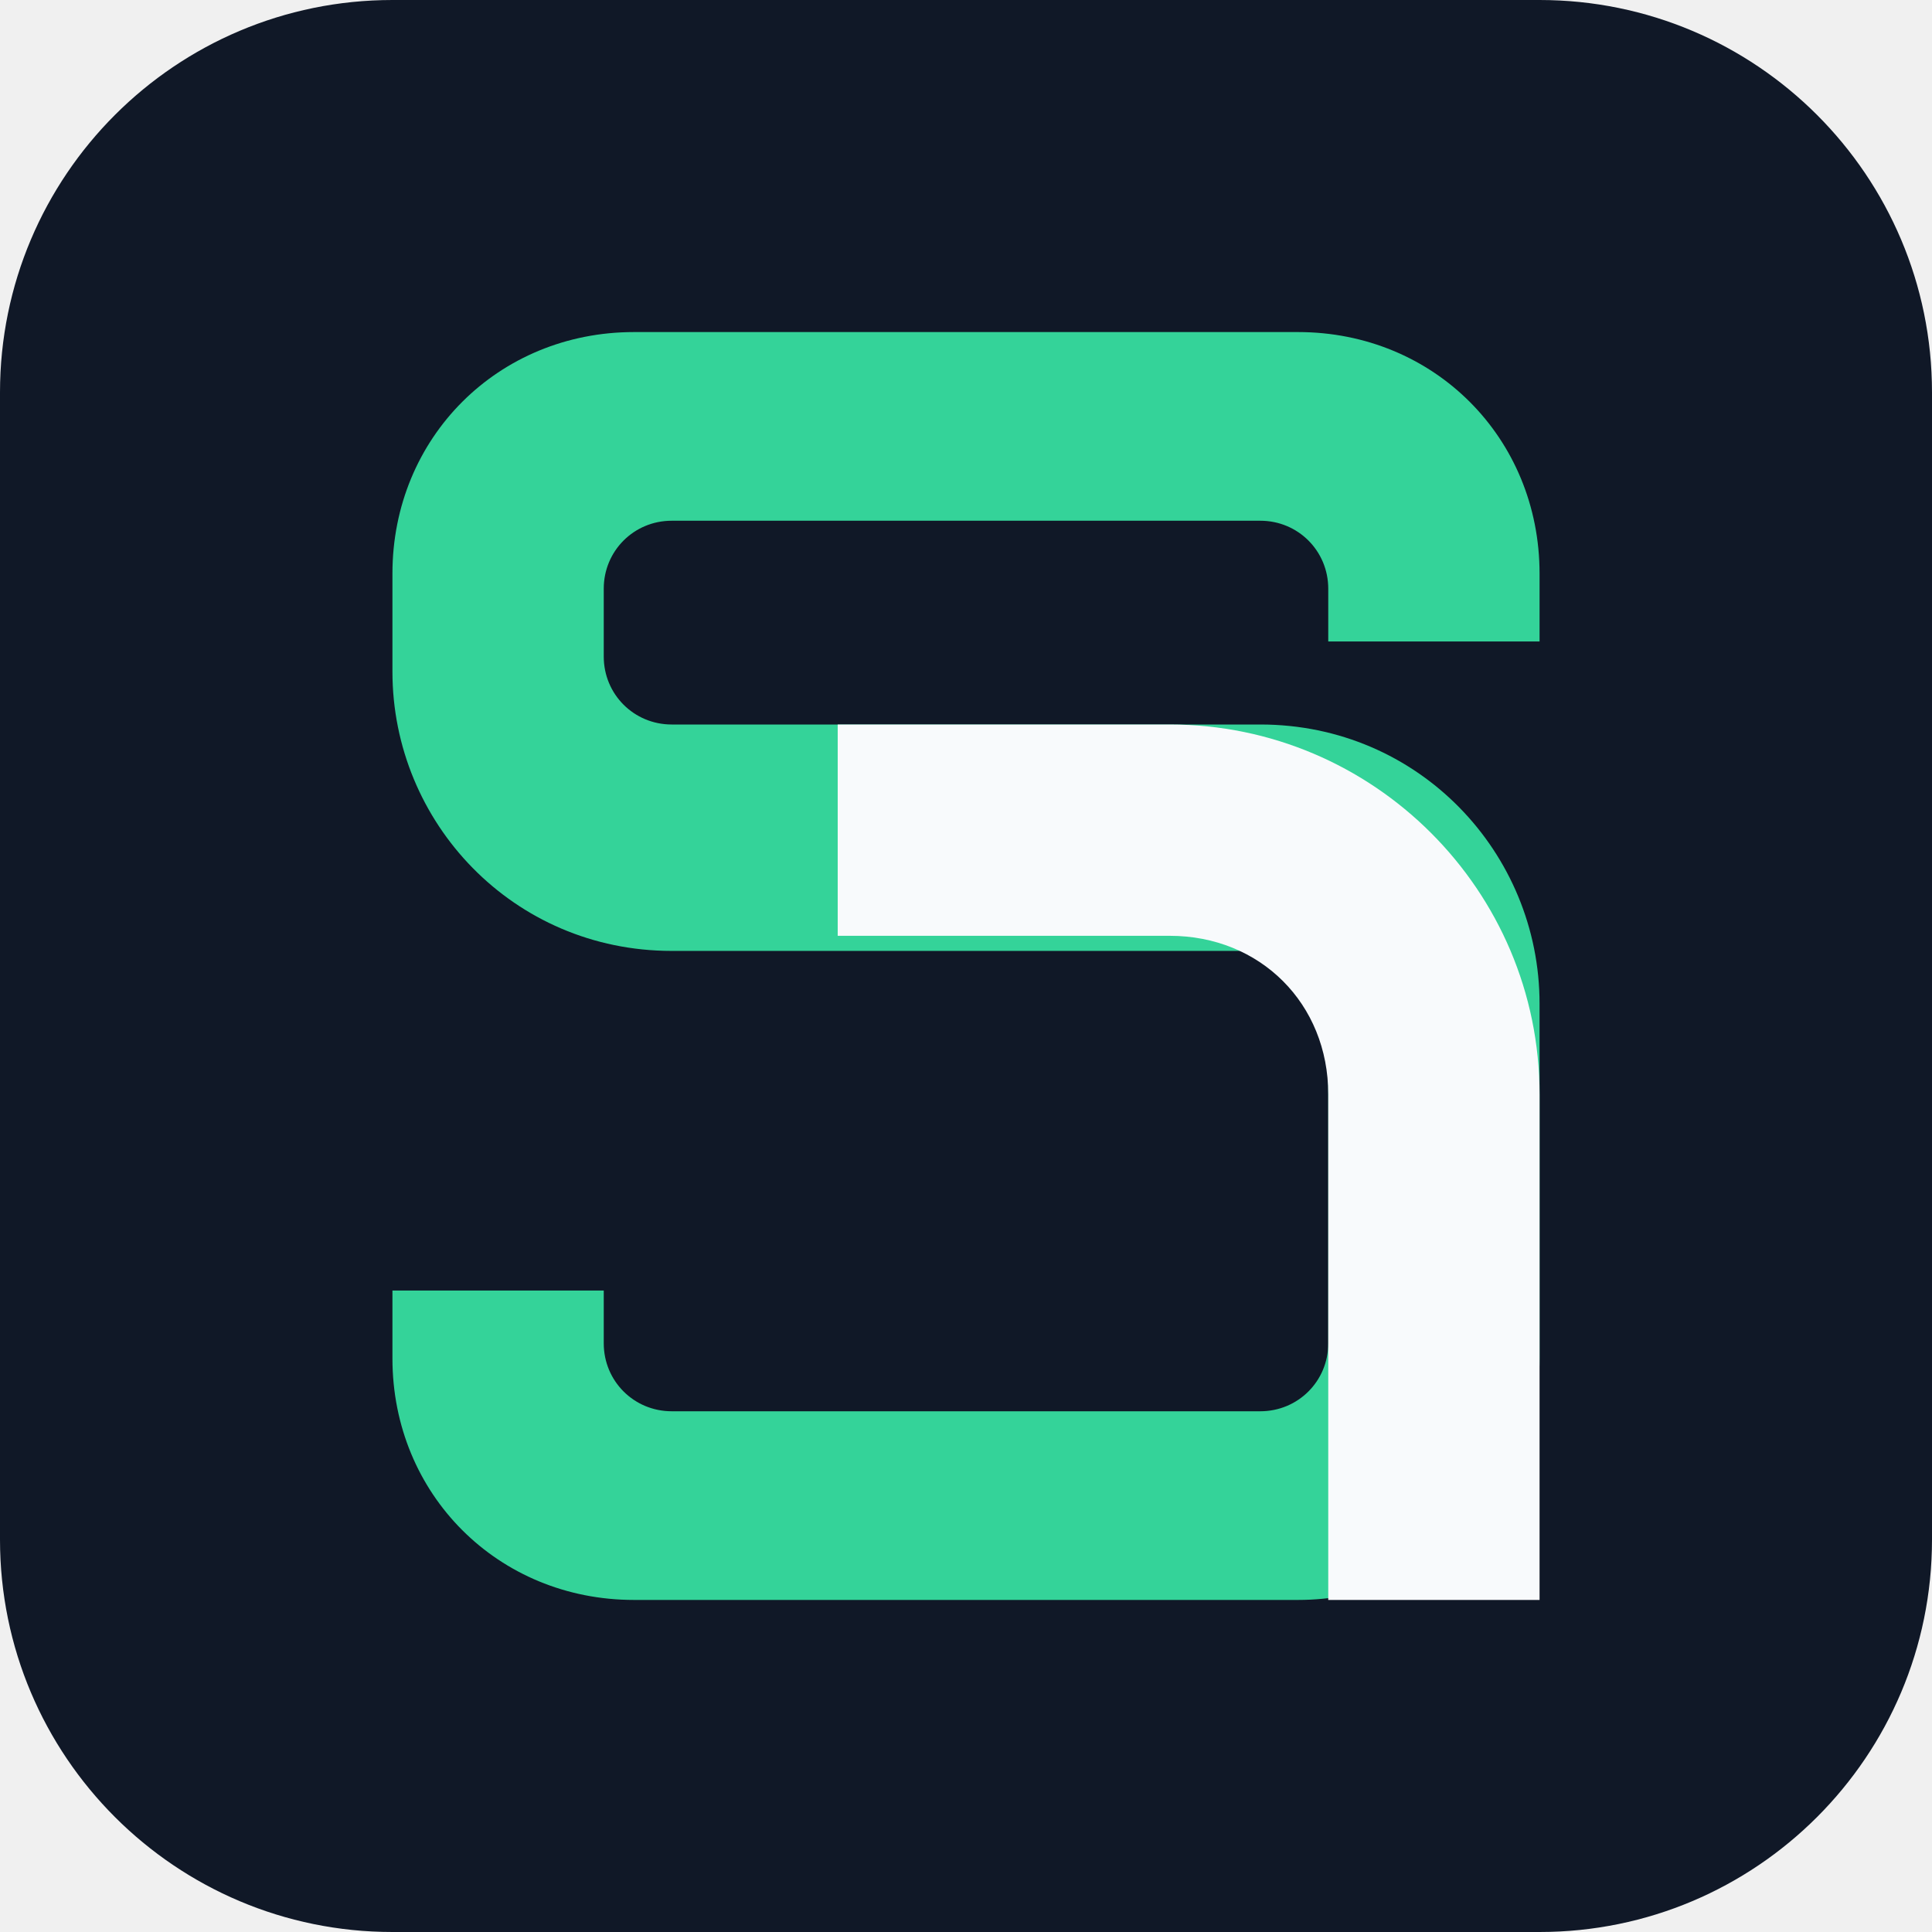
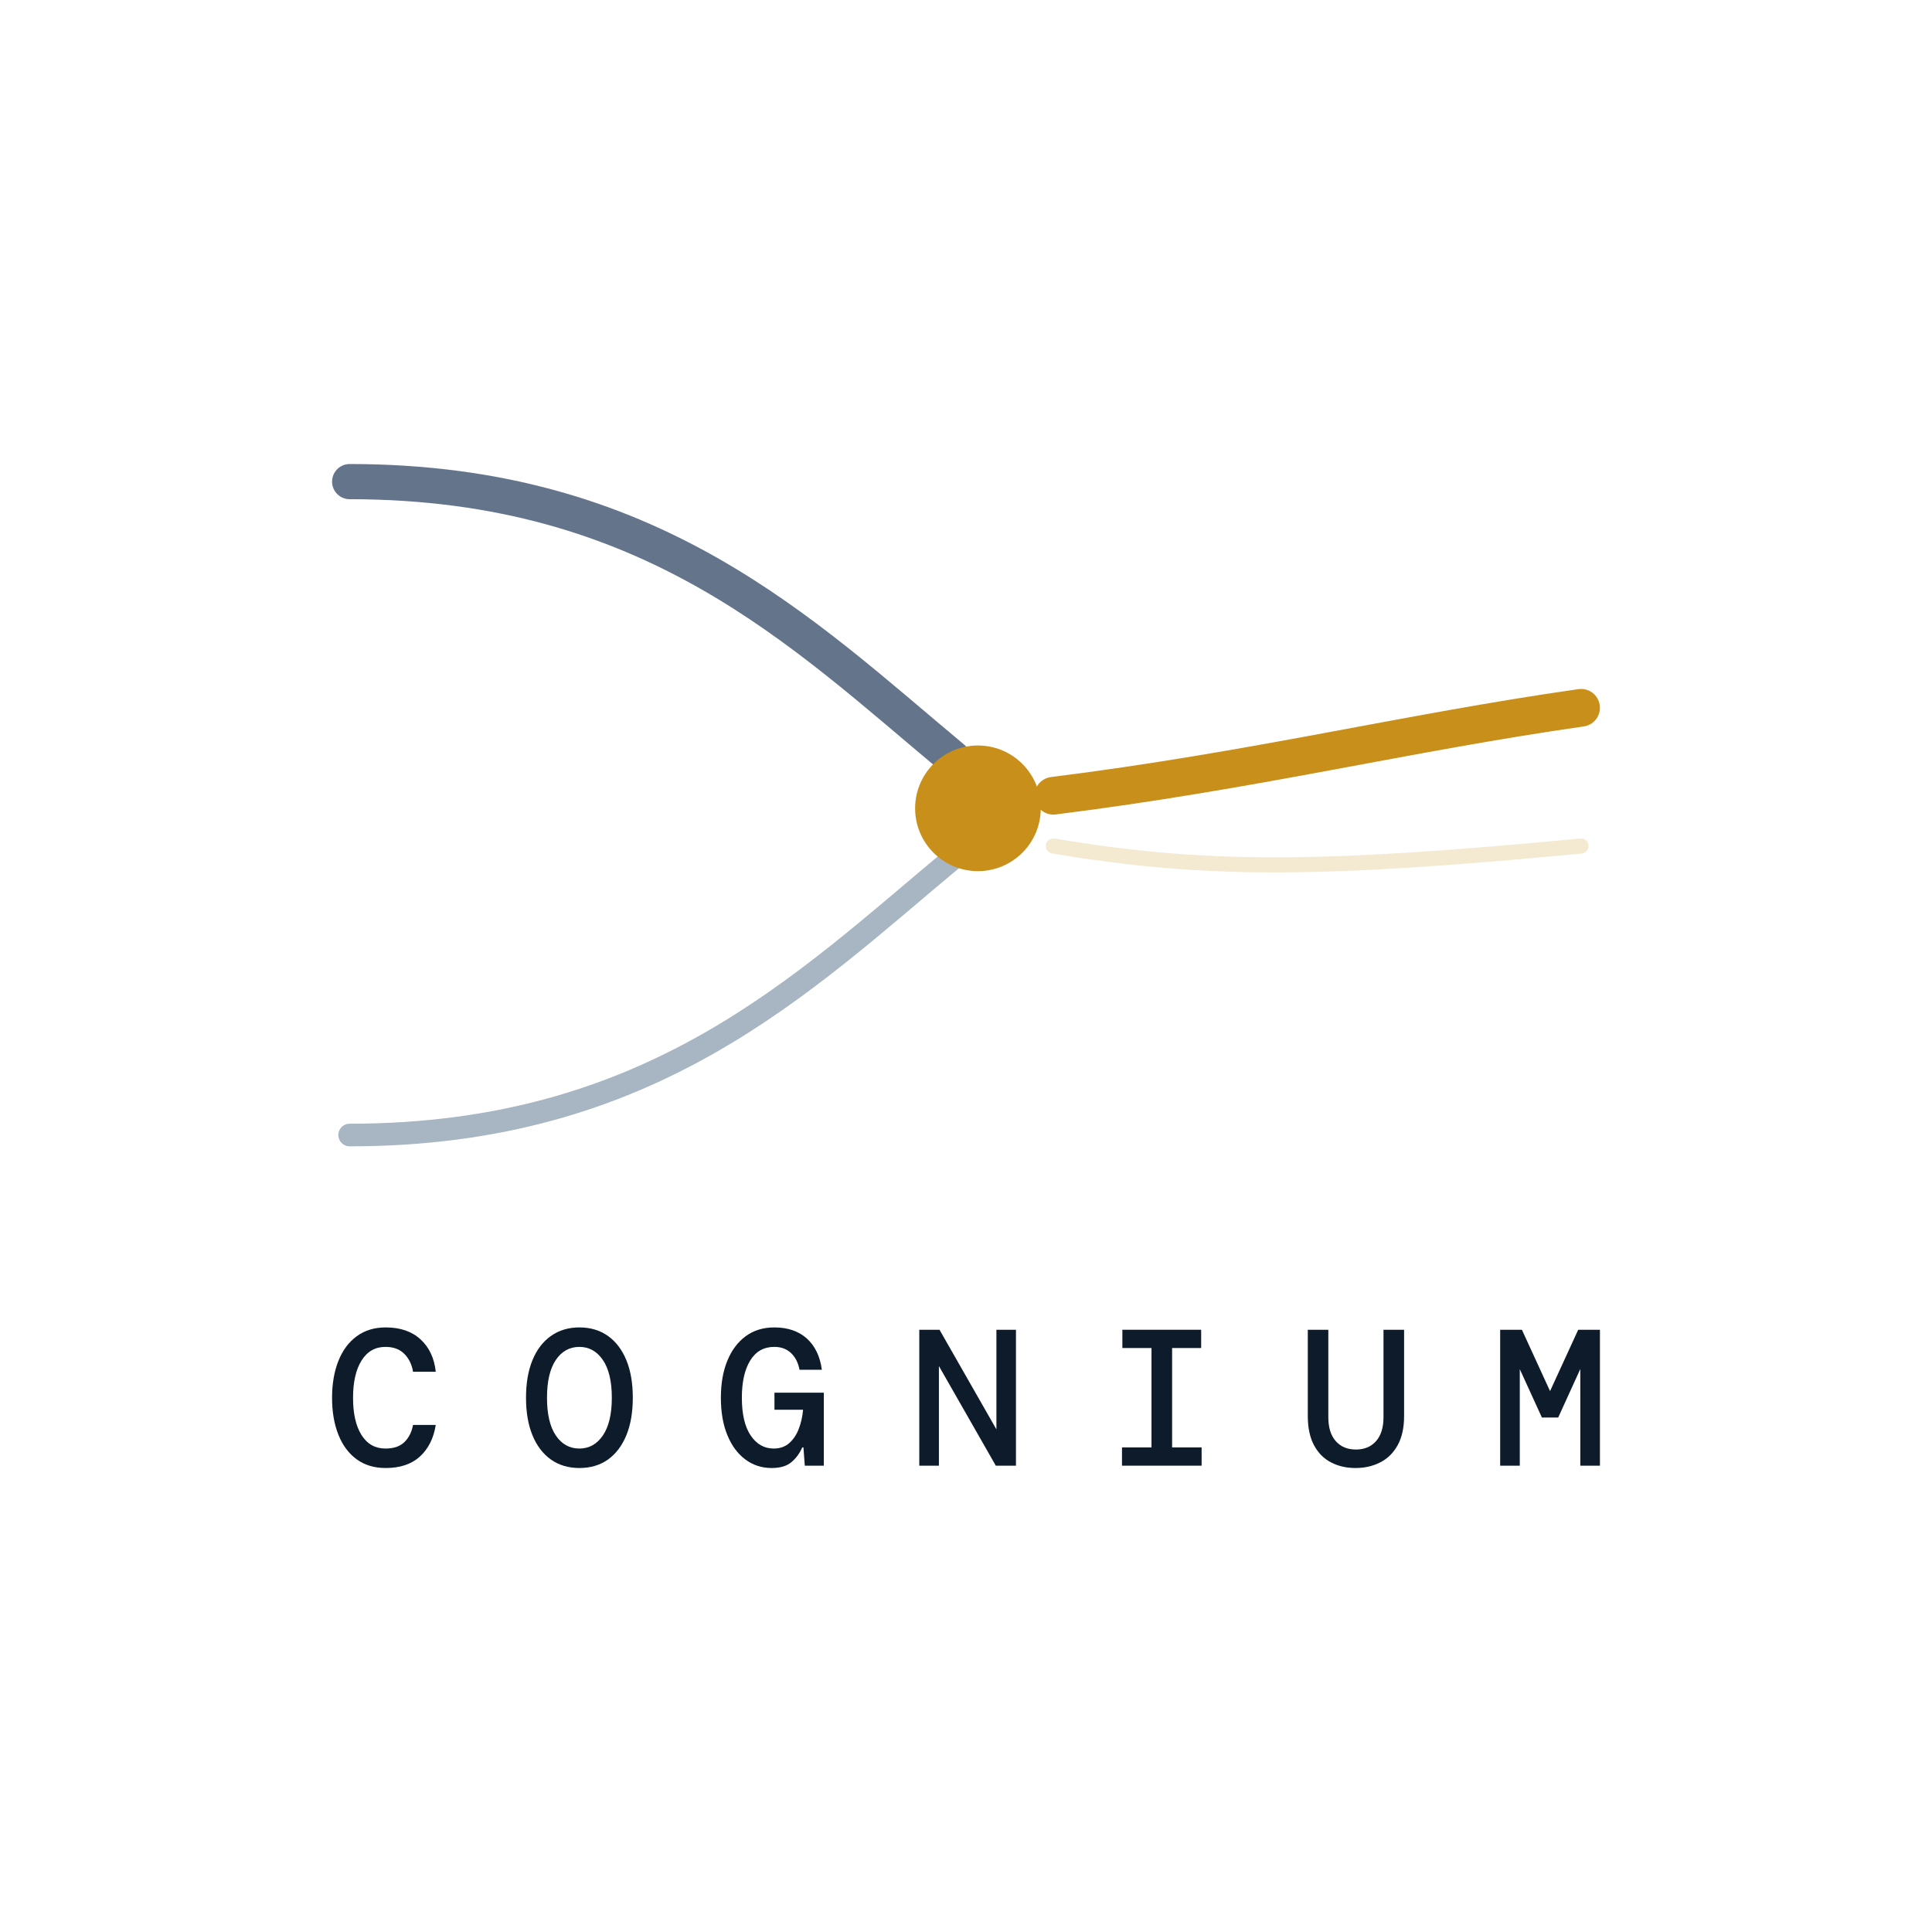
- <svg xmlns="http://www.w3.org/2000/svg" viewBox="0 0 256 256" role="img" aria-labelledby="title desc">
-   <rect width="256" height="256" rx="52" fill="#101827" />
-   <path d="M52 76c0-18 14-32 32-32h88c18 0 32 14 32 32v9h-28v-7c0-5-4-9-9-9H89c-5 0-9 4-9 9v9c0 5 4 9 9 9h78c21 0 37 17 37 37v47c0 18-14 32-32 32H84c-18 0-32-14-32-32v-9h28v7c0 5 4 9 9 9h78c5 0 9-4 9-9v-43c0-5-4-9-9-9H89c-21 0-37-17-37-37V76Z" fill="#34d399" />
-   <path d="M111 96h44c27 0 49 22 49 49v67h-28v-67c0-12-9-21-21-21h-44V96Z" fill="#f8fafc" />
+ <svg xmlns="http://www.w3.org/2000/svg" viewBox="0 0 256 256" width="256" height="256" role="img" aria-label="Cognium">
+   <rect width="256" height="256" fill="#FFFFFF" />
+   <g transform="translate(128.00,106.69) scale(1.665) translate(-65.05,-49.75)" fill="none">
+     <path d="M16 24 C40 24, 52 36, 64 46" stroke="#64748B" stroke-width="2.8" stroke-linecap="round" />
+     <path d="M16 76 C40 76, 52 64, 64 54" stroke="#A8B5C2" stroke-width="1.8" stroke-linecap="round" />
+     <circle cx="66" cy="50" r="5" fill="#C8901A" />
+     <path d="M72 49 C88 47, 100 44, 114 42" stroke="#C8901A" stroke-width="3" stroke-linecap="round" />
+     <path d="M72 53 C84 55, 93 55, 114 53" stroke="#C8901A" stroke-width="1.2" stroke-linecap="round" opacity=".2" />
+   </g>
+   <g fill="#0D1B2A">
+     <path d="M51.1 194.52Q48.84 194.52 47.25 193.36Q45.67 192.2 44.84 190.11Q44 188.01 44 185.23Q44 182.43 44.84 180.33Q45.67 178.23 47.27 177.06Q48.86 175.89 51.1 175.89Q54.01 175.89 55.73 177.48Q57.45 179.06 57.74 181.76H54.73Q54.5 180.34 53.58 179.4Q52.67 178.47 51.07 178.47Q49.04 178.47 47.91 180.27Q46.78 182.07 46.78 185.23Q46.78 188.37 47.91 190.16Q49.04 191.94 51.07 191.94Q52.72 191.94 53.59 191.08Q54.47 190.22 54.73 188.81H57.74Q57.32 191.46 55.65 192.99Q53.98 194.52 51.1 194.52Z" />
+     <path d="M76.77 194.52Q74.59 194.52 72.99 193.39Q71.4 192.25 70.55 190.17Q69.7 188.09 69.7 185.21Q69.7 182.32 70.55 180.24Q71.4 178.16 72.99 177.03Q74.59 175.89 76.77 175.89Q78.98 175.89 80.57 177.03Q82.15 178.16 83 180.24Q83.85 182.32 83.85 185.21Q83.85 188.09 83 190.17Q82.15 192.25 80.57 193.39Q78.98 194.52 76.77 194.52ZM76.77 191.94Q78.7 191.94 79.88 190.21Q81.07 188.47 81.07 185.21Q81.07 181.94 79.88 180.2Q78.7 178.47 76.77 178.47Q74.82 178.47 73.65 180.2Q72.48 181.94 72.48 185.21Q72.48 188.47 73.65 190.21Q74.82 191.94 76.77 191.94Z" />
+     <path d="M102.26 194.52Q100.26 194.52 98.74 193.37Q97.22 192.23 96.37 190.14Q95.52 188.06 95.52 185.21Q95.52 182.4 96.37 180.32Q97.22 178.23 98.8 177.06Q100.39 175.89 102.6 175.89Q105.27 175.89 106.91 177.36Q108.54 178.83 108.9 181.5H105.94Q105.68 180.11 104.82 179.29Q103.96 178.47 102.6 178.47Q100.51 178.47 99.41 180.27Q98.3 182.07 98.3 185.21Q98.3 188.47 99.47 190.21Q100.64 191.94 102.52 191.94Q103.78 191.94 104.6 191.2Q105.43 190.45 105.86 189.28Q106.3 188.11 106.41 186.8H102.62V184.54H109.16V194.21H106.64L106.46 191.79H106.3Q105.79 192.97 104.86 193.75Q103.94 194.52 102.26 194.52Z" />
+     <path d="M121.81 194.21V176.2H124.49L132.03 189.4V176.2H134.62V194.21H131.95L124.41 181.01V194.21Z" />
+     <path d="M148.67 194.21V191.79H152.58V178.62H148.72V176.2H159.16V178.62H155.31V191.79H159.22V194.21Z" />
+     <path d="M179.61 194.52Q177.79 194.52 176.36 193.77Q174.93 193.03 174.11 191.49Q173.29 189.96 173.29 187.62V176.2H176.01V187.78Q176.01 189.84 176.99 190.95Q177.97 192.07 179.67 192.07Q181.36 192.07 182.34 190.95Q183.32 189.84 183.32 187.78V176.2H186.05V187.62Q186.05 189.96 185.2 191.49Q184.35 193.03 182.89 193.77Q181.44 194.52 179.61 194.52Z" />
+     <path d="M198.78 194.21V176.2H201.66L205.39 184.33L209.12 176.2H212V194.21H209.4V181.4L206.47 187.83H204.31L201.38 181.42V194.21Z" />
+   </g>
</svg>
